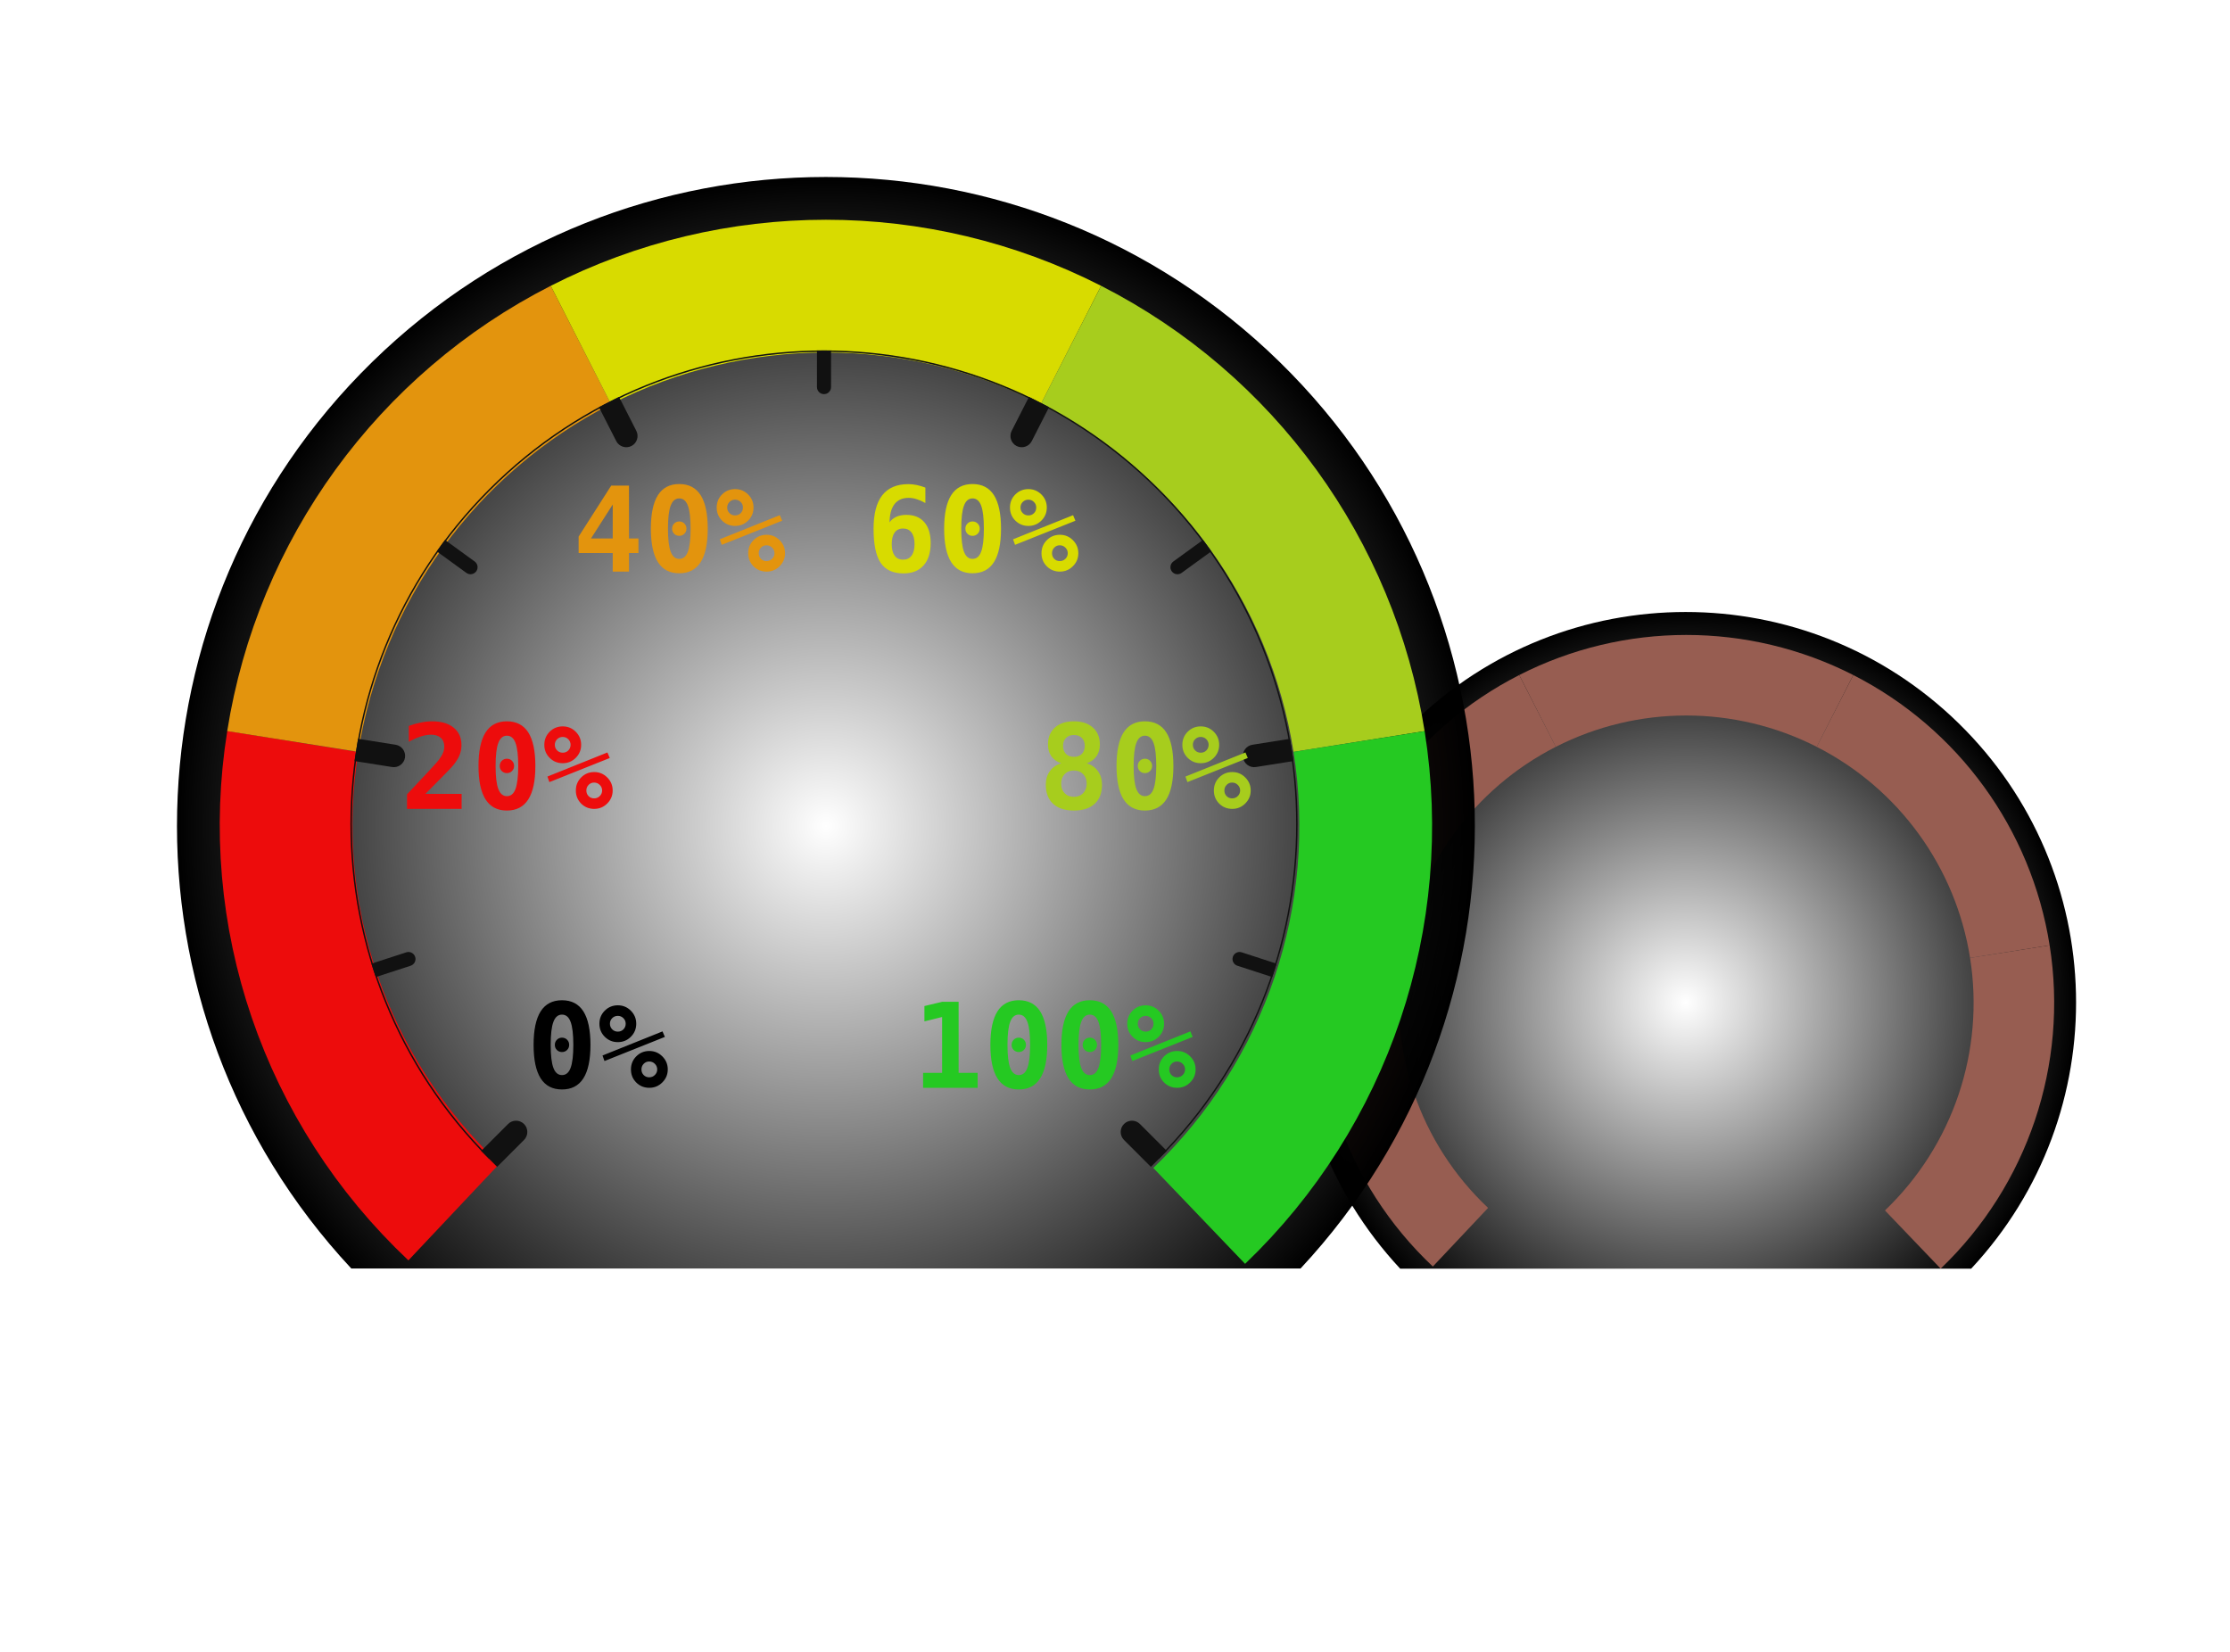
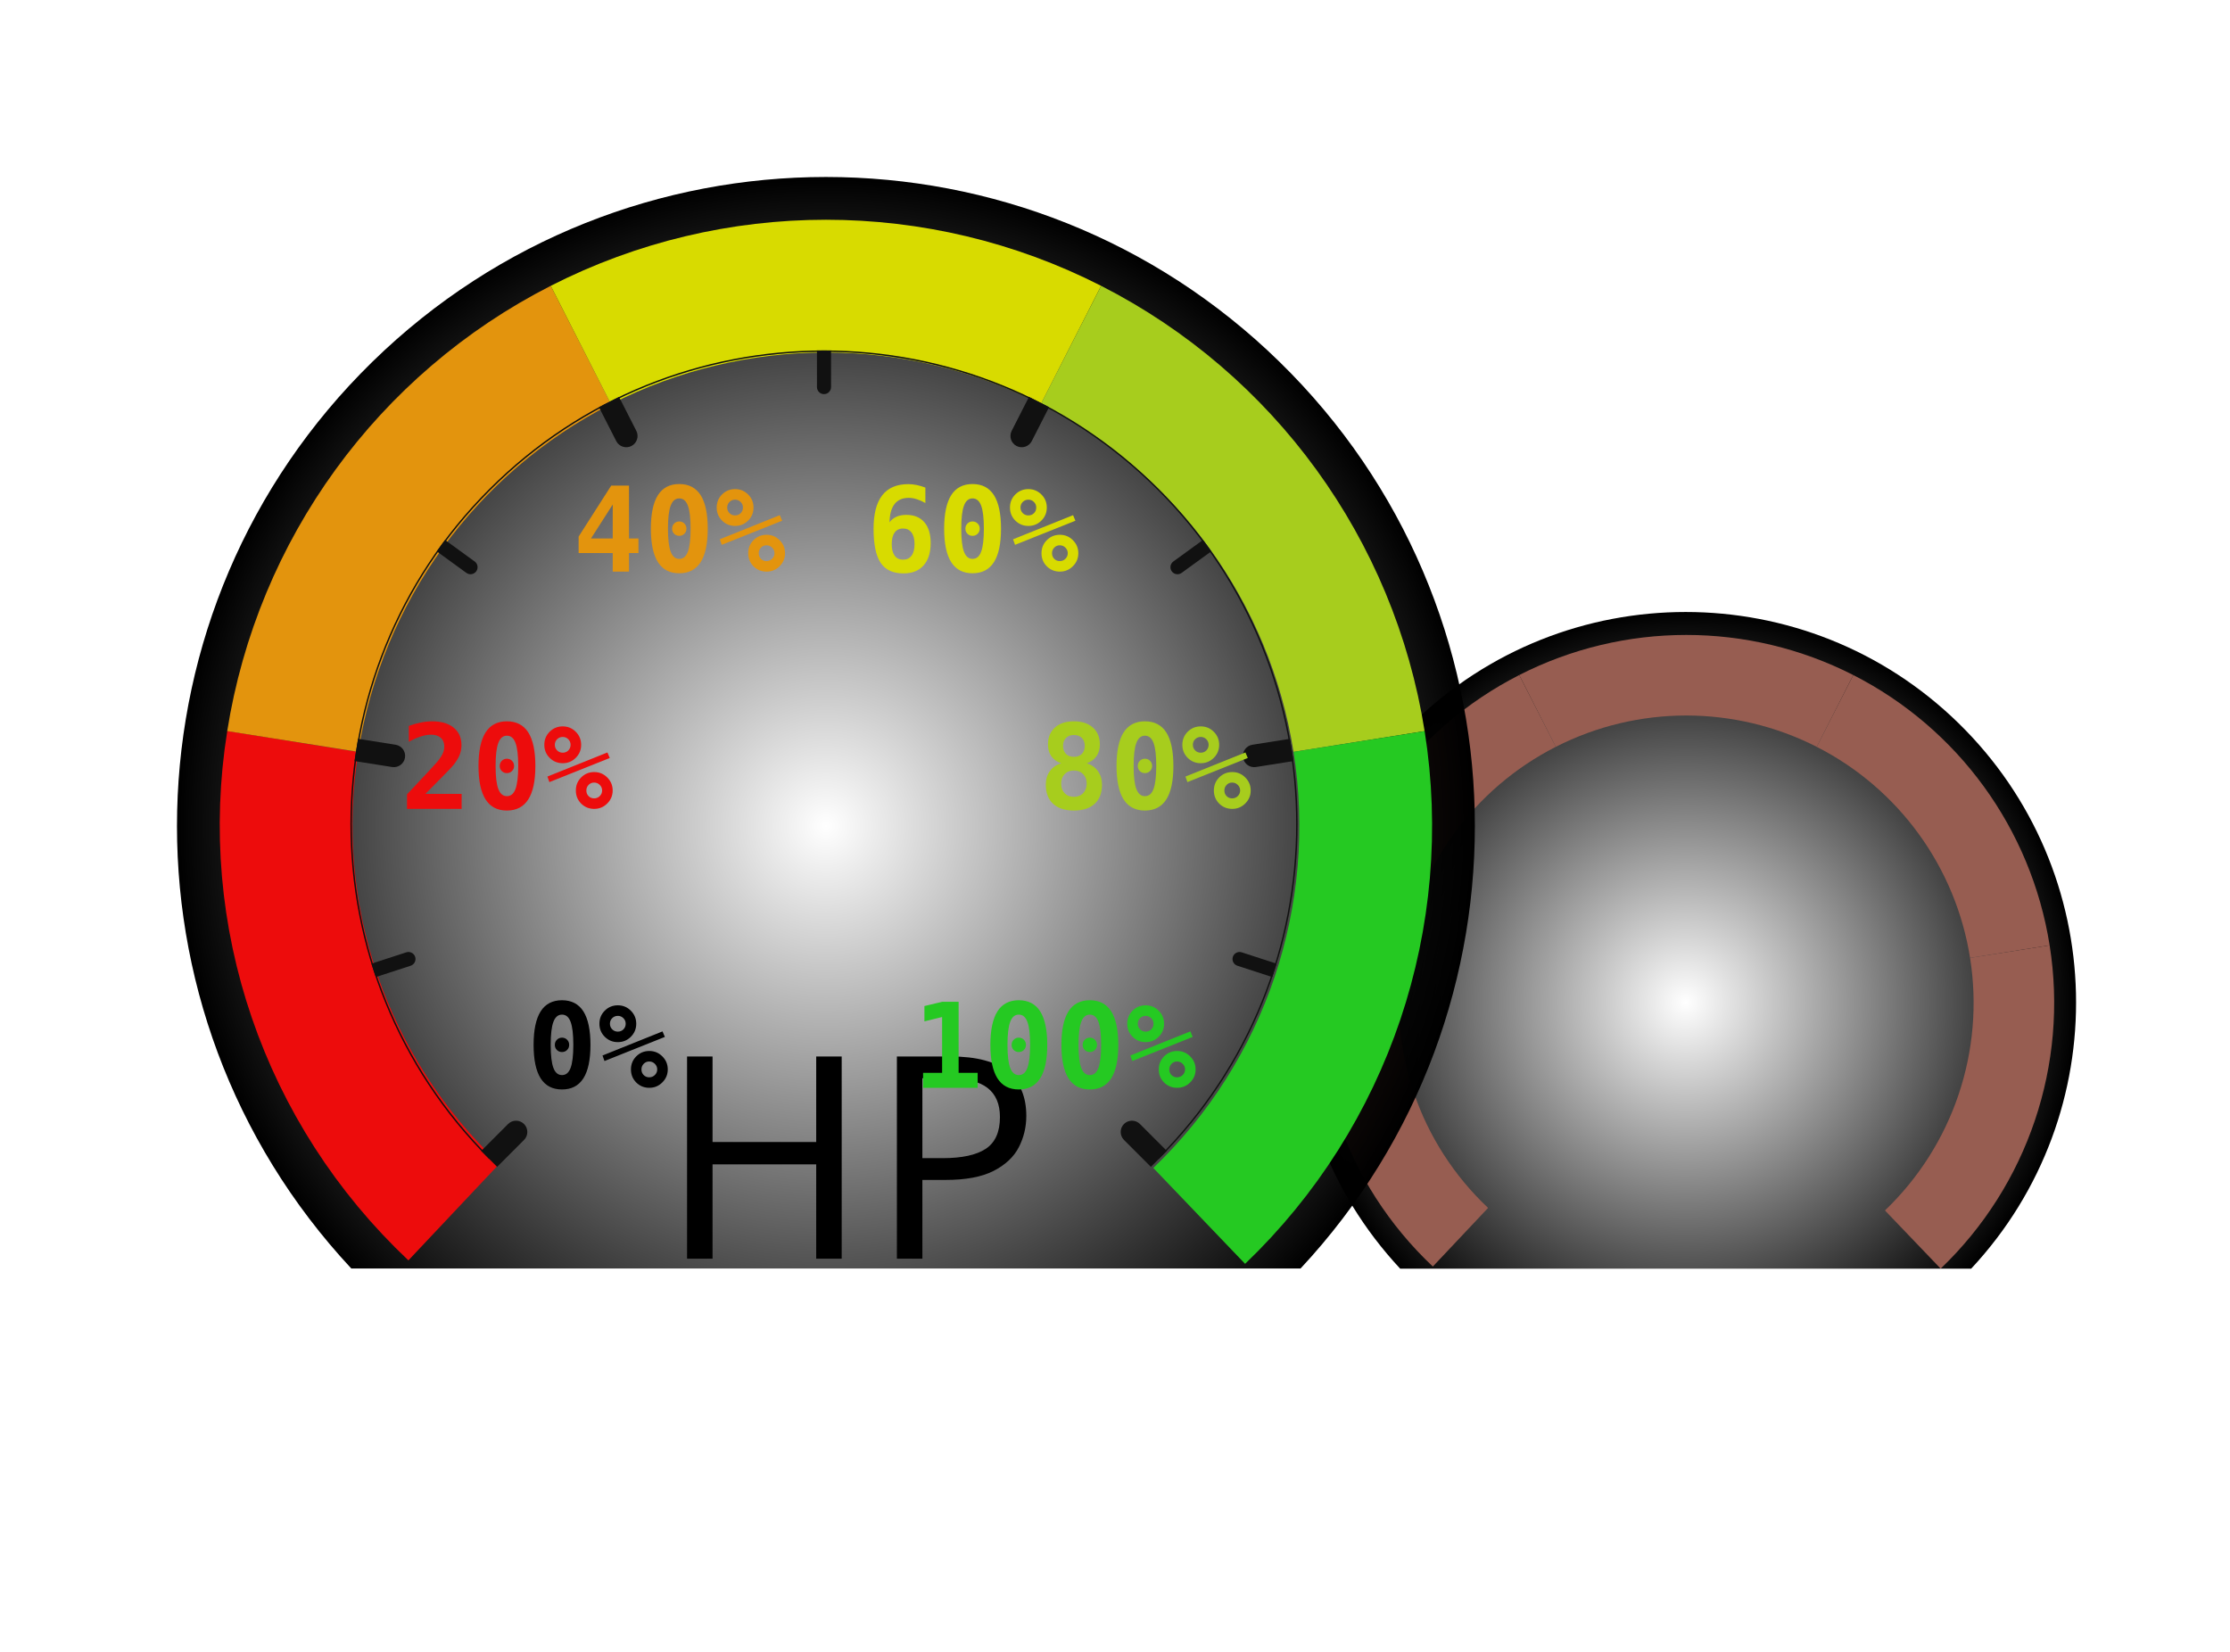
<svg xmlns="http://www.w3.org/2000/svg" xmlns:xlink="http://www.w3.org/1999/xlink" viewBox="0 0 756 560" preserveAspectRatio="xMidYMid" shape-rendering="geometricPrecision" width="756" height="560" version="1.1" id="svg22">
  <defs id="defs22">
    <linearGradient id="linearGradient23">
      <stop style="stop-color:#000000;stop-opacity:0;" offset="0" id="stop24" />
      <stop style="stop-color:#000000;stop-opacity:1;" offset="1" id="stop23" />
    </linearGradient>
    <radialGradient xlink:href="#linearGradient23" id="radialGradient24" cx="288.933" cy="271.067" fx="288.933" fy="271.067" r="198.92" gradientTransform="matrix(1.10597,0,0,1.10597,-39.55037,-19.79217)" gradientUnits="userSpaceOnUse" />
    <radialGradient xlink:href="#linearGradient23" id="radialGradient24-0" cx="288.933" cy="271.067" fx="288.933" fy="271.067" r="198.92" gradientTransform="matrix(0.6653417,0,0,0.6653417,379.2282,159.4703)" gradientUnits="userSpaceOnUse" />
  </defs>
  <path style="fill:url(#radialGradient24-0);stroke-width:0.673" id="path23-8" d="m 474.673,430.085 a 132.35,132.35 0 0 1 4.304,-184.931 132.35,132.35 0 0 1 184.981,0 132.35,132.35 0 0 1 4.304,184.931" />
  <g id="layer1">
    <g id="g5-9" transform="matrix(0.6069449,0,0,0.6069449,401.7196,170.0359)">
      <path d="M 153.885,410.9 A 184.393,181.524 0 0 1 99.266,251.372" stroke="#ed0c0c" stroke-width="29.992" fill="none" stroke-linecap="butt" id="path1-4" style="stroke-width:45;stroke-dasharray:none;stroke:#975d51;stroke-opacity:1" />
      <path d="M 99.253,251.372 A 183,183 0 0 1 196.92,116.946" stroke="#e3940d" stroke-width="30" fill="none" stroke-linecap="butt" id="path2-8" style="stroke-width:45;stroke-dasharray:none;stroke:#975d51;stroke-opacity:1" />
      <path d="m 196.92,116.946 a 183,183 0 0 1 166.161,0" stroke="#d8db00" stroke-width="30" fill="none" stroke-linecap="butt" id="path3-8" style="stroke-width:45;stroke-dasharray:none;stroke:#975d51;stroke-opacity:1" />
      <path d="m 363.08,116.946 a 183,183 0 0 1 97.667,134.427" stroke="#a7cd1d" stroke-width="30" fill="none" stroke-linecap="butt" id="path4-2" style="stroke-width:45;stroke-dasharray:none;stroke:#975d51;stroke-opacity:1" />
      <path d="M 460.747,251.372 A 183,183 0 0 1 406.541,412.198" stroke="#25c922" stroke-width="30" fill="none" stroke-linecap="butt" id="path5-4" style="stroke-width:45;stroke-dasharray:none;stroke:#975d51;stroke-opacity:1" />
    </g>
    <path style="fill:url(#radialGradient24);stroke-width:1.119" id="path23" d="m 119.102,430.04 a 220,220 0 0 1 7.155,-307.403 220,220 0 0 1 307.486,1e-5 220,220 0 0 1 7.155,307.403" />
+     <text xml:space="preserve" style="font-style:normal;font-variant:normal;font-weight:normal;font-stretch:normal;font-size:96px;font-family:Bahnschrift;-inkscape-font-specification:'Bahnschrift, @wght=700,wdth=90';font-variant-ligatures:normal;font-variant-caps:normal;font-variant-numeric:normal;font-variant-east-asian:normal;font-variation-settings:'wdth' 90, 'wght' 700;text-align:start;writing-mode:lr-tb;direction:ltr;text-anchor:start;fill:#000000;stroke-width:51.34" x="223.608" y="426.699" id="text1">
+       <tspan id="tspan1" x="223.608" y="426.699" style="font-style:normal;font-variant:normal;font-weight:normal;font-stretch:normal;font-size:96px;font-family:Bahnschrift;-inkscape-font-specification:'Bahnschrift, @wght=700,wdth=90';font-variant-ligatures:normal;font-variant-caps:normal;font-variant-numeric:normal;font-variant-east-asian:normal;font-variation-settings:'wdth' 90, 'wght' 700;stroke-width:51.34">HP</tspan>
+     </text>
  </g>
  <g id="layer2">
    <g id="g22">
      <g id="g5">
        <path d="M 153.885,410.9 A 184.393,181.524 0 0 1 99.266,251.372" stroke="#ed0c0c" stroke-width="29.992" fill="none" stroke-linecap="butt" id="path1" style="stroke-width:45;stroke-dasharray:none" />
        <path d="M 99.253,251.372 A 183,183 0 0 1 196.92,116.946" stroke="#e3940d" stroke-width="30" fill="none" stroke-linecap="butt" id="path2" style="stroke-width:45;stroke-dasharray:none" />
        <path d="m 196.92,116.946 a 183,183 0 0 1 166.161,0" stroke="#d8db00" stroke-width="30" fill="none" stroke-linecap="butt" id="path3" style="stroke-width:45;stroke-dasharray:none" />
        <path d="m 363.08,116.946 a 183,183 0 0 1 97.667,134.427" stroke="#a7cd1d" stroke-width="30" fill="none" stroke-linecap="butt" id="path4" style="stroke-width:45;stroke-dasharray:none" />
        <path d="M 460.747,251.372 A 183,183 0 0 1 406.541,412.198" stroke="#25c922" stroke-width="30" fill="none" stroke-linecap="butt" id="path5" style="stroke-width:45;stroke-dasharray:none" />
      </g>
      <path d="m 139.213,327.394 -11.815,3.839 -1.477,-4.544 11.815,-3.839 a 2.389,2.389 0 0 1 3.01,1.534 2.389,2.389 0 0 1 -1.534,3.01 z" fill="#111111" id="path6" style="stroke-width:0.956" />
      <path d="m 158.11,194.216 -10.051,-7.302 2.808,-3.866 10.051,7.302 a 2.389,2.389 0 0 1 0.529,3.337 2.389,2.389 0 0 1 -3.337,0.528 z" fill="#111111" id="path7" style="stroke-width:0.956" />
      <path d="M 276.96,131.225 V 118.802 h 4.778 v 12.423 a 2.389,2.389 0 0 1 -2.389,2.389 2.389,2.389 0 0 1 -2.389,-2.389 z" fill="#111111" id="path8" style="stroke-width:0.956" />
      <path d="m 397.779,190.351 10.051,-7.302 2.808,3.866 -10.051,7.302 a 2.389,2.389 0 0 1 -3.337,-0.528 2.389,2.389 0 0 1 0.529,-3.337 z" fill="#111111" id="path9" style="stroke-width:0.956" />
      <path d="m 420.962,322.85 11.815,3.839 -1.476,4.544 -11.815,-3.839 a 2.389,2.389 0 0 1 -1.534,-3.01 2.389,2.389 0 0 1 3.01,-1.534 z" fill="#111111" id="path10" style="stroke-width:0.956" />
      <path d="m 177.65,386.454 -9.122,9.123 -5.406,-5.406 9.122,-9.122 a 3.823,3.823 0 0 1 5.406,0 3.823,3.823 0 0 1 0,5.406 z" fill="#111111" id="path11" style="stroke-width:0.956" />
      <path d="m 132.923,260.028 -12.742,-2.018 1.196,-7.551 12.742,2.018 a 3.823,3.823 0 0 1 3.177,4.374 3.823,3.823 0 0 1 -4.374,3.178 z" fill="#111111" id="path12" style="stroke-width:0.956" />
      <path d="m 208.913,149.531 -5.857,-11.495 6.812,-3.471 5.857,11.495 a 3.823,3.823 0 0 1 -1.67,5.141 3.823,3.823 0 0 1 -5.141,-1.671 z" fill="#111111" id="path13" style="stroke-width:0.956" />
      <path d="m 342.973,146.06 5.857,-11.495 6.812,3.471 -5.857,11.495 a 3.823,3.823 0 0 1 -5.141,1.671 3.823,3.823 0 0 1 -1.671,-5.141 z" fill="#111111" id="path14" style="stroke-width:0.956" />
      <path d="m 424.579,252.477 12.742,-2.018 1.196,7.551 -12.742,2.018 a 3.823,3.823 0 0 1 -4.373,-3.178 3.823,3.823 0 0 1 3.177,-4.374 z" fill="#111111" id="path15" style="stroke-width:0.956" />
      <path d="m 386.454,381.048 9.122,9.122 -5.406,5.406 -9.122,-9.123 a 3.823,3.823 0 0 1 0,-5.406 3.823,3.823 0 0 1 5.406,0 z" fill="#111111" id="path16" style="stroke-width:0.956" />
      <path d="m 165.994,392.704 a 160.308,160.308 0 1 1 226.71,0" fill="none" stroke="#111111" stroke-width="0.478" stroke-linecap="butt" id="path17" />
      <text x="202.572" y="357.428" font-family="'JetBrains Mono', monospace" font-size="40px" font-weight="900" fill="#111111" text-anchor="middle" dominant-baseline="middle" id="text17" style="fill:#000000;fill-opacity:1;stroke-width:1;stroke-dasharray:none">0%</text>
      <text x="171.848" y="262.87" font-family="'JetBrains Mono', monospace" font-size="40px" font-weight="900" fill="#111111" text-anchor="middle" dominant-baseline="middle" id="text18" style="fill:#ed0c0c;fill-opacity:1;stroke-width:1;stroke-dasharray:none">20%</text>
      <text x="230.288" y="182.435" font-family="'JetBrains Mono', monospace" font-size="40px" font-weight="900" fill="#111111" text-anchor="middle" dominant-baseline="middle" id="text19" style="fill:#e3940d;fill-opacity:1;stroke-width:1;stroke-dasharray:none">40%</text>
      <text x="329.712" y="182.435" font-family="'JetBrains Mono', monospace" font-size="40px" font-weight="900" fill="#111111" text-anchor="middle" dominant-baseline="middle" id="text20" style="fill:#d8db00;fill-opacity:1;stroke-width:1;stroke-dasharray:none">60%</text>
      <text x="388.152" y="262.87" font-family="'JetBrains Mono', monospace" font-size="40px" font-weight="900" fill="#111111" text-anchor="middle" dominant-baseline="middle" id="text21" style="fill:#a7cd1d;fill-opacity:1;stroke-width:1;stroke-dasharray:none">80%</text>
      <text x="357.428" y="357.428" font-family="'JetBrains Mono', monospace" font-size="40px" font-weight="900" fill="#111111" text-anchor="middle" dominant-baseline="middle" id="text22" style="fill:#25c922;fill-opacity:1;stroke-width:1;stroke-dasharray:none">100%</text>
    </g>
  </g>
</svg>
